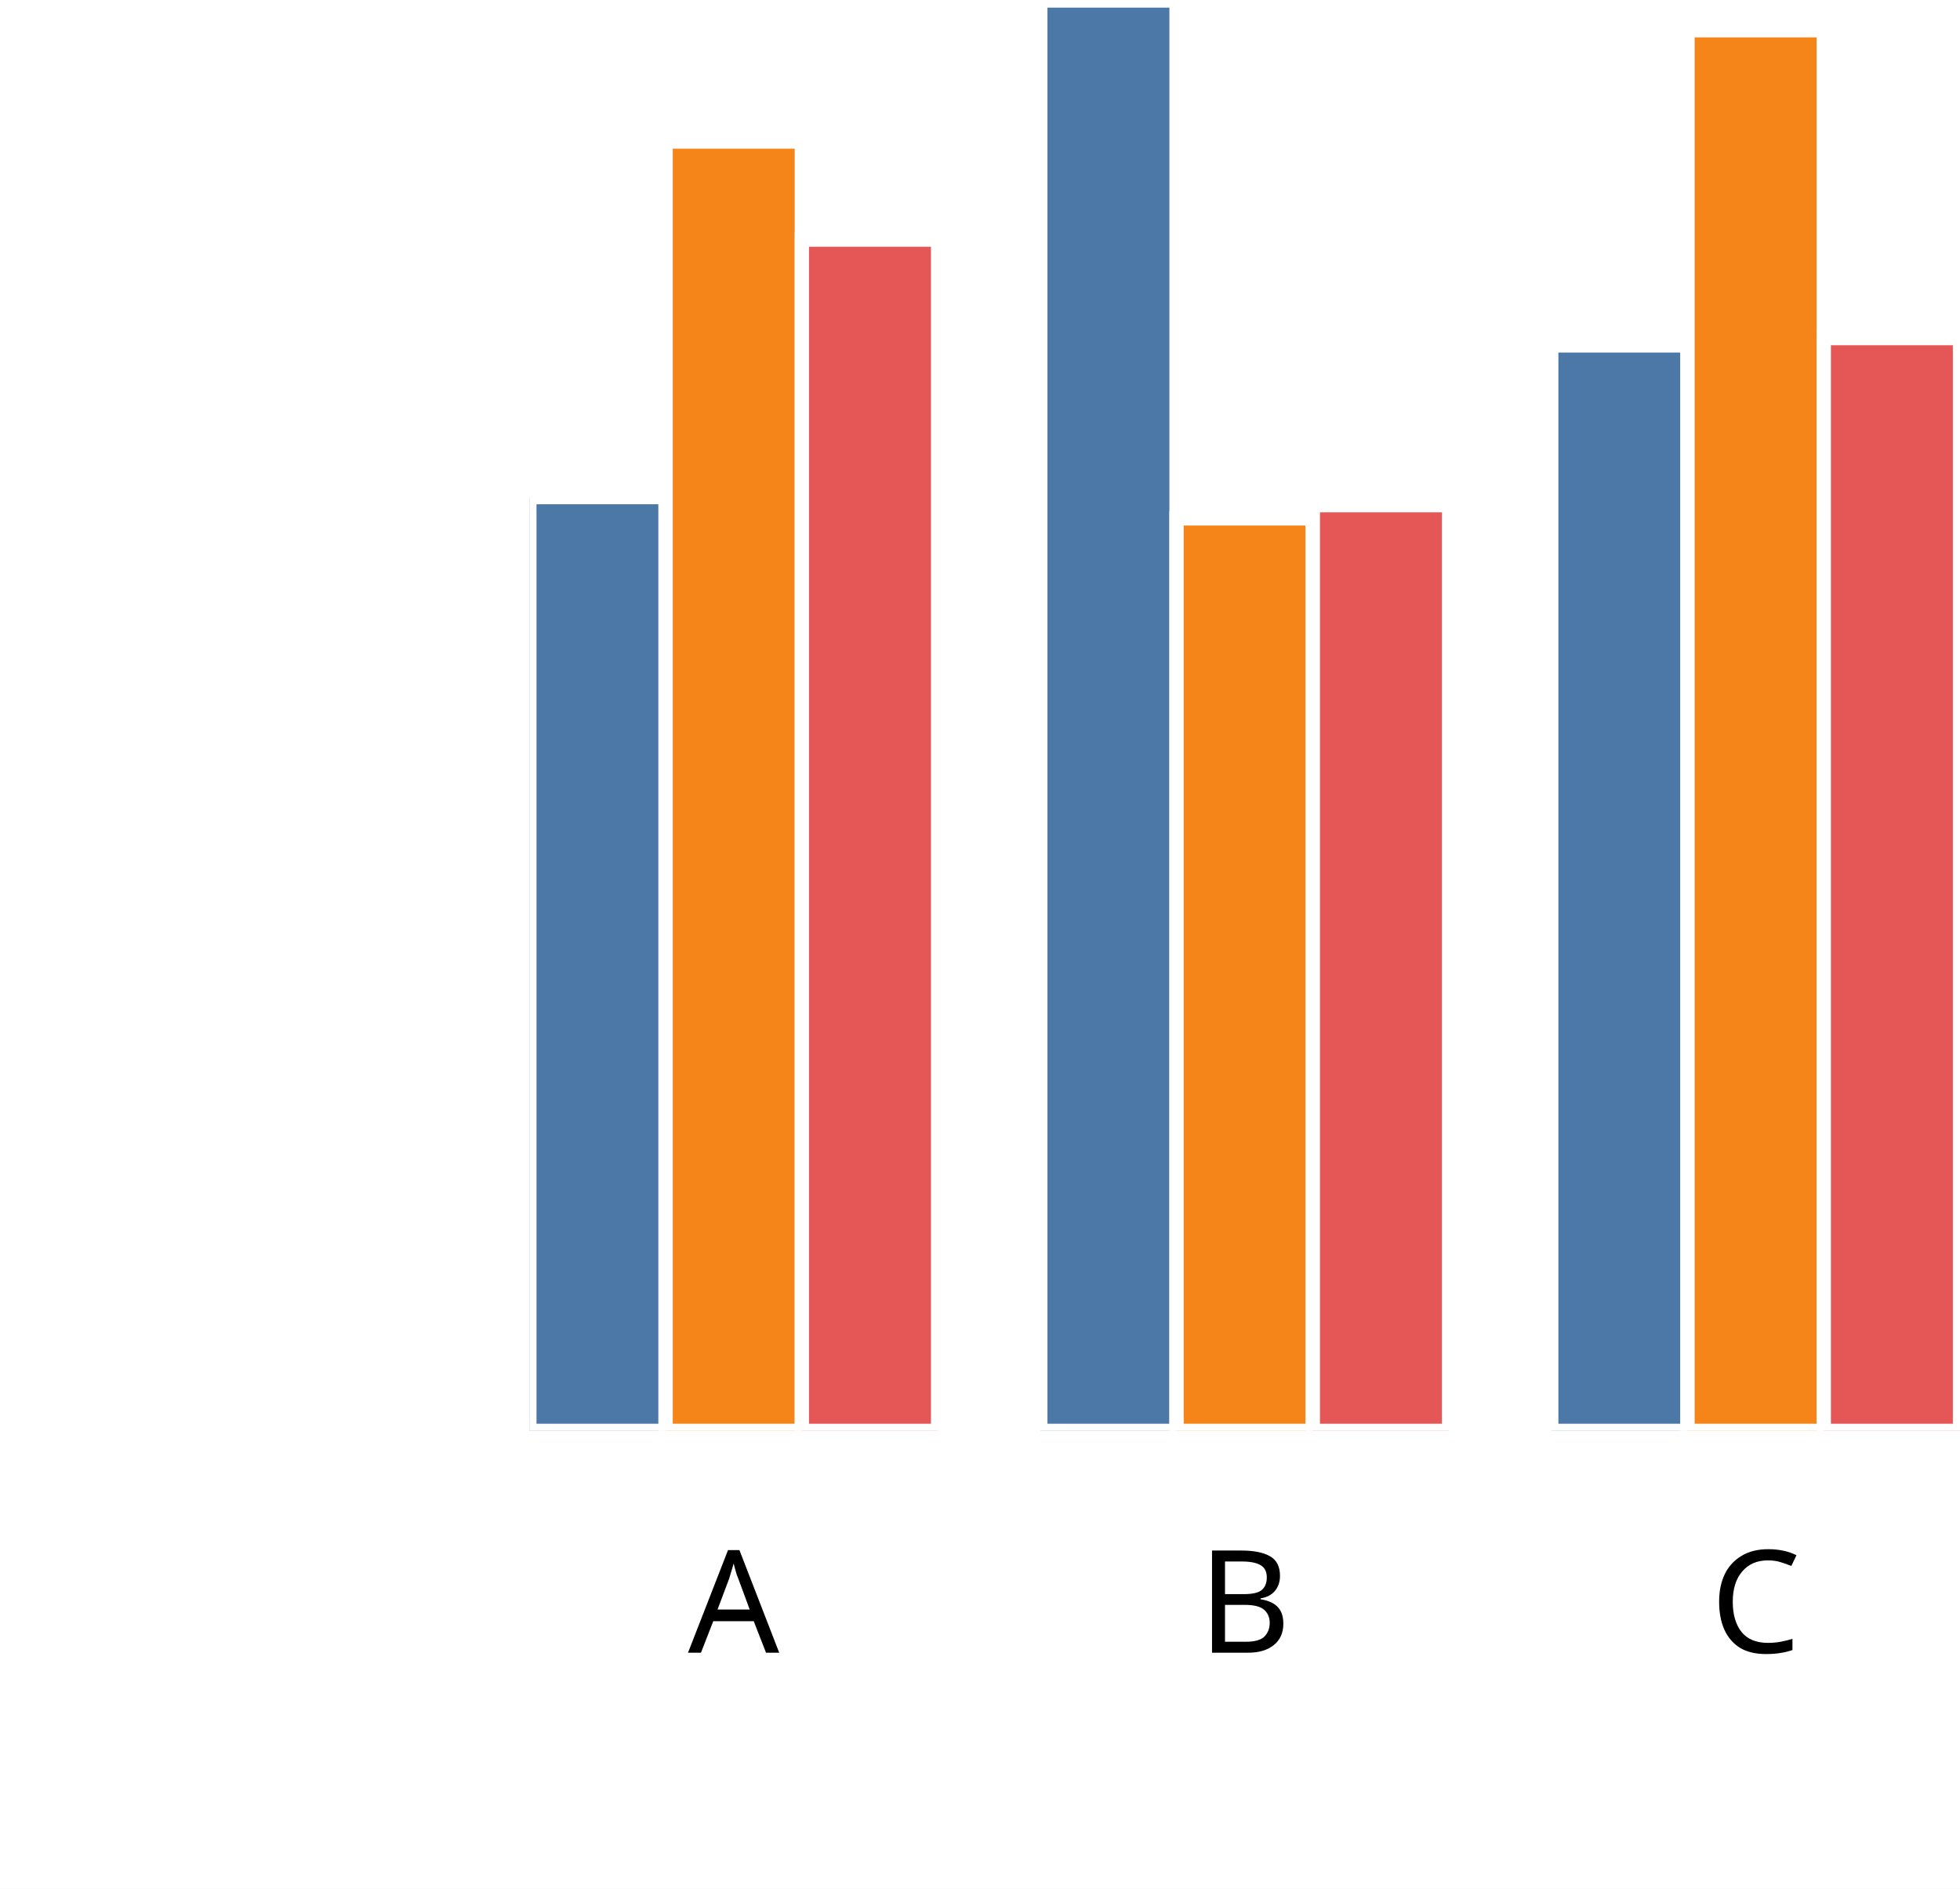
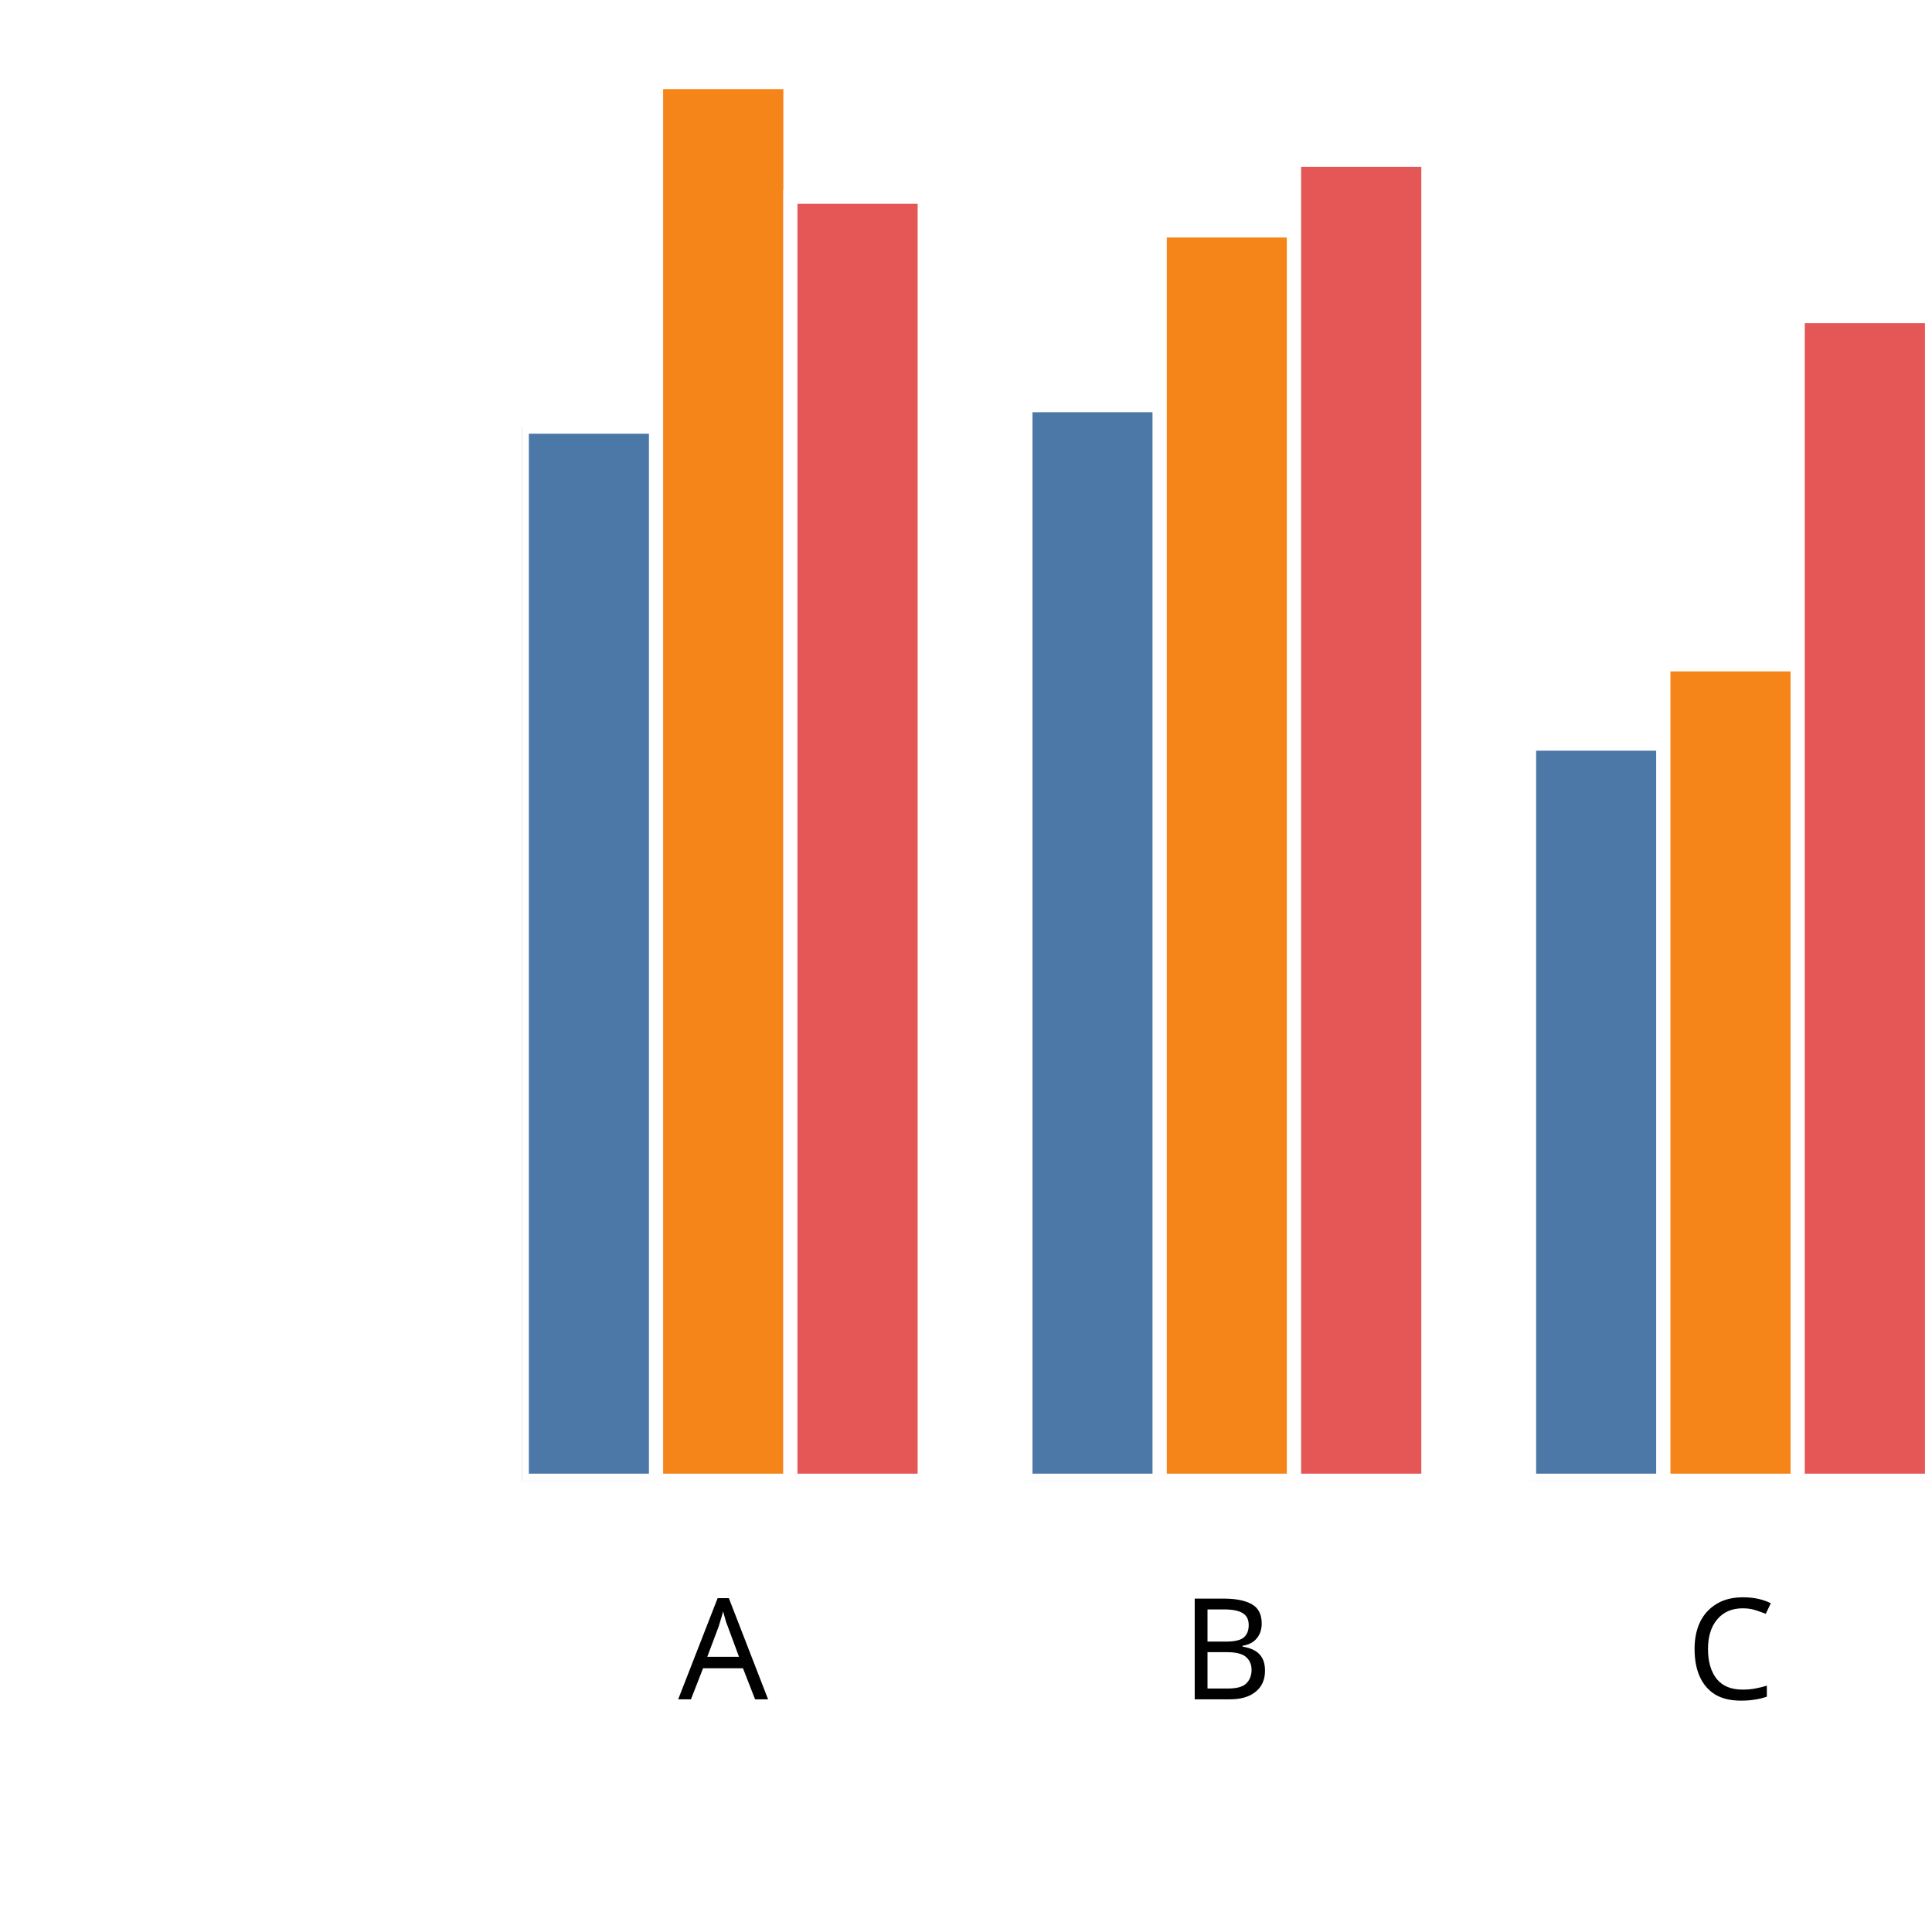
- <svg xmlns="http://www.w3.org/2000/svg" version="1.1" class="marks" width="137" height="132" viewBox="0 0 137 132">
-   <rect width="137" height="132" fill="white" />
-   <g fill="none" stroke-miterlimit="10" transform="translate(37,0)">
+ <svg xmlns="http://www.w3.org/2000/svg" version="1.1" class="marks" width="137" height="137" viewBox="0 0 137 137">
+   <rect width="137" height="137" fill="white" />
+   <g fill="none" stroke-miterlimit="10" transform="translate(37,5)">
    <g class="mark-group role-frame root" role="graphics-object" aria-roledescription="group mark container">
      <g transform="translate(0,0)">
        <path class="background" aria-hidden="true" d="M0,0h100v100h-100Z" />
        <g>
          <g class="mark-group role-axis" role="graphics-symbol" aria-roledescription="axis" aria-label="X-axis titled 'x' for a discrete scale with 3 values: A, B, C">
            <g transform="translate(0.5,100.5)">
              <path class="background" aria-hidden="true" d="M0,0h0v0h0Z" pointer-events="none" />
              <g>
                <g class="mark-rule role-axis-tick" pointer-events="none">
                  <line transform="translate(14,0)" x2="0" y2="5" stroke="white" stroke-width="1.01" opacity="1" />
                  <line transform="translate(50,0)" x2="0" y2="5" stroke="white" stroke-width="1.01" opacity="1" />
                  <line transform="translate(85,0)" x2="0" y2="5" stroke="white" stroke-width="1.01" opacity="1" />
                </g>
                <g class="mark-text role-axis-label" pointer-events="none">
                  <text text-anchor="middle" transform="translate(13.78571,15)" font-family="sans-serif" font-size="10px" font-style="normal" font-weight="400" fill="black" opacity="1">A</text>
                  <text text-anchor="middle" transform="translate(49.5,15)" font-family="sans-serif" font-size="10px" font-style="normal" font-weight="400" fill="black" opacity="1">B</text>
                  <text text-anchor="middle" transform="translate(85.21429,15)" font-family="sans-serif" font-size="10px" font-style="normal" font-weight="400" fill="black" opacity="1">C</text>
                </g>
                <g class="mark-text role-axis-title" pointer-events="none">
                  <text text-anchor="middle" transform="translate(50,30)" font-family="sans-serif" font-size="11px" font-style="normal" font-weight="400" fill="white" opacity="1">x</text>
                </g>
              </g>
              <path class="foreground" aria-hidden="true" d="" pointer-events="none" display="none" />
            </g>
          </g>
-           <g class="mark-group role-axis" role="graphics-symbol" aria-roledescription="axis" aria-label="Y-axis titled 'sum of y' for a linear scale with values from 0.0 to 1.8">
+           <g class="mark-group role-axis" role="graphics-symbol" aria-roledescription="axis" aria-label="Y-axis titled 'sum of y' for a linear scale with values from 0.0 to 2.0">
            <g transform="translate(0.5,0.5)">
              <path class="background" aria-hidden="true" d="M0,0h0v0h0Z" pointer-events="none" />
              <g>
                <g class="mark-rule role-axis-tick" pointer-events="none">
                  <line transform="translate(0,100)" x2="-5" y2="0" stroke="white" stroke-width="1.01" opacity="1" />
-                   <line transform="translate(0,72)" x2="-5" y2="0" stroke="white" stroke-width="1.01" opacity="1" />
-                   <line transform="translate(0,44)" x2="-5" y2="0" stroke="white" stroke-width="1.01" opacity="1" />
-                   <line transform="translate(0,17)" x2="-5" y2="0" stroke="white" stroke-width="1.01" opacity="1" />
+                   <line transform="translate(0,75)" x2="-5" y2="0" stroke="white" stroke-width="1.01" opacity="1" />
+                   <line transform="translate(0,50)" x2="-5" y2="0" stroke="white" stroke-width="1.01" opacity="1" />
+                   <line transform="translate(0,25)" x2="-5" y2="0" stroke="white" stroke-width="1.01" opacity="1" />
+                   <line transform="translate(0,0)" x2="-5" y2="0" stroke="white" stroke-width="1.01" opacity="1" />
                </g>
                <g class="mark-text role-axis-label" pointer-events="none">
                  <text text-anchor="end" transform="translate(-7,103)" font-family="sans-serif" font-size="10px" font-style="normal" font-weight="400" fill="white" opacity="1">0.0</text>
-                   <text text-anchor="end" transform="translate(-7,75.22222)" font-family="sans-serif" font-size="10px" font-style="normal" font-weight="400" fill="white" opacity="1">0.5</text>
-                   <text text-anchor="end" transform="translate(-7,47.44444)" font-family="sans-serif" font-size="10px" font-style="normal" font-weight="400" fill="white" opacity="1">1.0</text>
-                   <text text-anchor="end" transform="translate(-7,19.66667)" font-family="sans-serif" font-size="10px" font-style="normal" font-weight="400" fill="white" opacity="1">1.5</text>
+                   <text text-anchor="end" transform="translate(-7,78)" font-family="sans-serif" font-size="10px" font-style="normal" font-weight="400" fill="white" opacity="1">0.5</text>
+                   <text text-anchor="end" transform="translate(-7,53)" font-family="sans-serif" font-size="10px" font-style="normal" font-weight="400" fill="white" opacity="1">1.0</text>
+                   <text text-anchor="end" transform="translate(-7,28)" font-family="sans-serif" font-size="10px" font-style="normal" font-weight="400" fill="white" opacity="1">1.5</text>
+                   <text text-anchor="end" transform="translate(-7,3)" font-family="sans-serif" font-size="10px" font-style="normal" font-weight="400" fill="white" opacity="1">2.0</text>
                </g>
                <g class="mark-text role-axis-title" pointer-events="none">
                  <text text-anchor="middle" transform="translate(-26,50) rotate(-90) translate(0,-2)" font-family="sans-serif" font-size="11px" font-style="normal" font-weight="400" fill="white" opacity="1">sum of y</text>
                </g>
              </g>
              <path class="foreground" aria-hidden="true" d="" pointer-events="none" display="none" />
            </g>
          </g>
          <g class="mark-group role-scope" clip-path="url(#clip1)" role="graphics-object" aria-roledescription="group mark container">
            <g transform="translate(0,0)">
              <path class="background" aria-hidden="true" d="M0,0h0v0h0Z" />
              <g>
                <g class="mark-rect role-mark" role="graphics-symbol" aria-roledescription="rect mark container">
-                   <path d="M1.7763568394002505e-15,34.739h9.524v65.261h-9.524Z" fill="#4c78a8" stroke="white" stroke-width="1" opacity="1" />
-                   <path d="M9.524,9.89h9.524v90.11h-9.524Z" fill="#f58518" stroke="white" stroke-width="1" opacity="1" />
-                   <path d="M19.048,16.745h9.524v83.255h-9.524Z" fill="#e45756" stroke="white" stroke-width="1" opacity="1" />
+                   <path d="M1.7763568394002505e-15,25.252h9.524v74.748h-9.524Z" fill="#4c78a8" stroke="white" stroke-width="1" opacity="1" />
+                   <path d="M9.524,0.815h9.524v99.185h-9.524Z" fill="#f58518" stroke="white" stroke-width="1" opacity="1" />
+                   <path d="M19.048,8.95h9.524v91.05h-9.524Z" fill="#e45756" stroke="white" stroke-width="1" opacity="1" />
                </g>
              </g>
              <path class="foreground" aria-hidden="true" d="" display="none" />
            </g>
            <g transform="translate(35.71429,0)">
              <path class="background" aria-hidden="true" d="M0,0h0v0h0Z" />
              <g>
                <g class="mark-rect role-mark" role="graphics-symbol" aria-roledescription="rect mark container">
-                   <path d="M1.7763568394002505e-15,0.033h9.524v99.967h-9.524Z" fill="#4c78a8" stroke="white" stroke-width="1" opacity="1" />
-                   <path d="M9.524,36.228h9.524v63.772h-9.524Z" fill="#f58518" stroke="white" stroke-width="1" opacity="1" />
-                   <path d="M19.048,35.302h9.524v64.698h-9.524Z" fill="#e45756" stroke="white" stroke-width="1" opacity="1" />
+                   <path d="M1.7763568394002505e-15,23.729h9.524v76.271h-9.524Z" fill="#4c78a8" stroke="white" stroke-width="1" opacity="1" />
+                   <path d="M9.524,11.34h9.524v88.66h-9.524Z" fill="#f58518" stroke="white" stroke-width="1" opacity="1" />
+                   <path d="M19.048,6.331h9.524v93.669h-9.524Z" fill="#e45756" stroke="white" stroke-width="1" opacity="1" />
                </g>
              </g>
              <path class="foreground" aria-hidden="true" d="" display="none" />
            </g>
            <g transform="translate(71.42857,0)">
              <path class="background" aria-hidden="true" d="M0,0h0v0h0Z" />
              <g>
                <g class="mark-rect role-mark" role="graphics-symbol" aria-roledescription="rect mark container">
-                   <path d="M1.7763568394002505e-15,24.139h9.524v75.861h-9.524Z" fill="#4c78a8" stroke="white" stroke-width="1" opacity="1" />
-                   <path d="M9.524,2.111h9.524v97.889h-9.524Z" fill="#f58518" stroke="white" stroke-width="1" opacity="1" />
-                   <path d="M19.048,23.628h9.524v76.372h-9.524Z" fill="#e45756" stroke="white" stroke-width="1" opacity="1" />
+                   <path d="M1.7763568394002505e-15,47.734h9.524v52.266h-9.524Z" fill="#4c78a8" stroke="white" stroke-width="1" opacity="1" />
+                   <path d="M9.524,42.11h9.524v57.89h-9.524Z" fill="#f58518" stroke="white" stroke-width="1" opacity="1" />
+                   <path d="M19.048,17.413h9.524v82.587h-9.524Z" fill="#e45756" stroke="white" stroke-width="1" opacity="1" />
                </g>
              </g>
              <path class="foreground" aria-hidden="true" d="" display="none" />
            </g>
          </g>
        </g>
        <path class="foreground" aria-hidden="true" d="" display="none" />
      </g>
    </g>
  </g>
  <defs>
    <clipPath id="clip1">
      <rect x="0" y="0" width="100" height="100" />
    </clipPath>
  </defs>
</svg>
